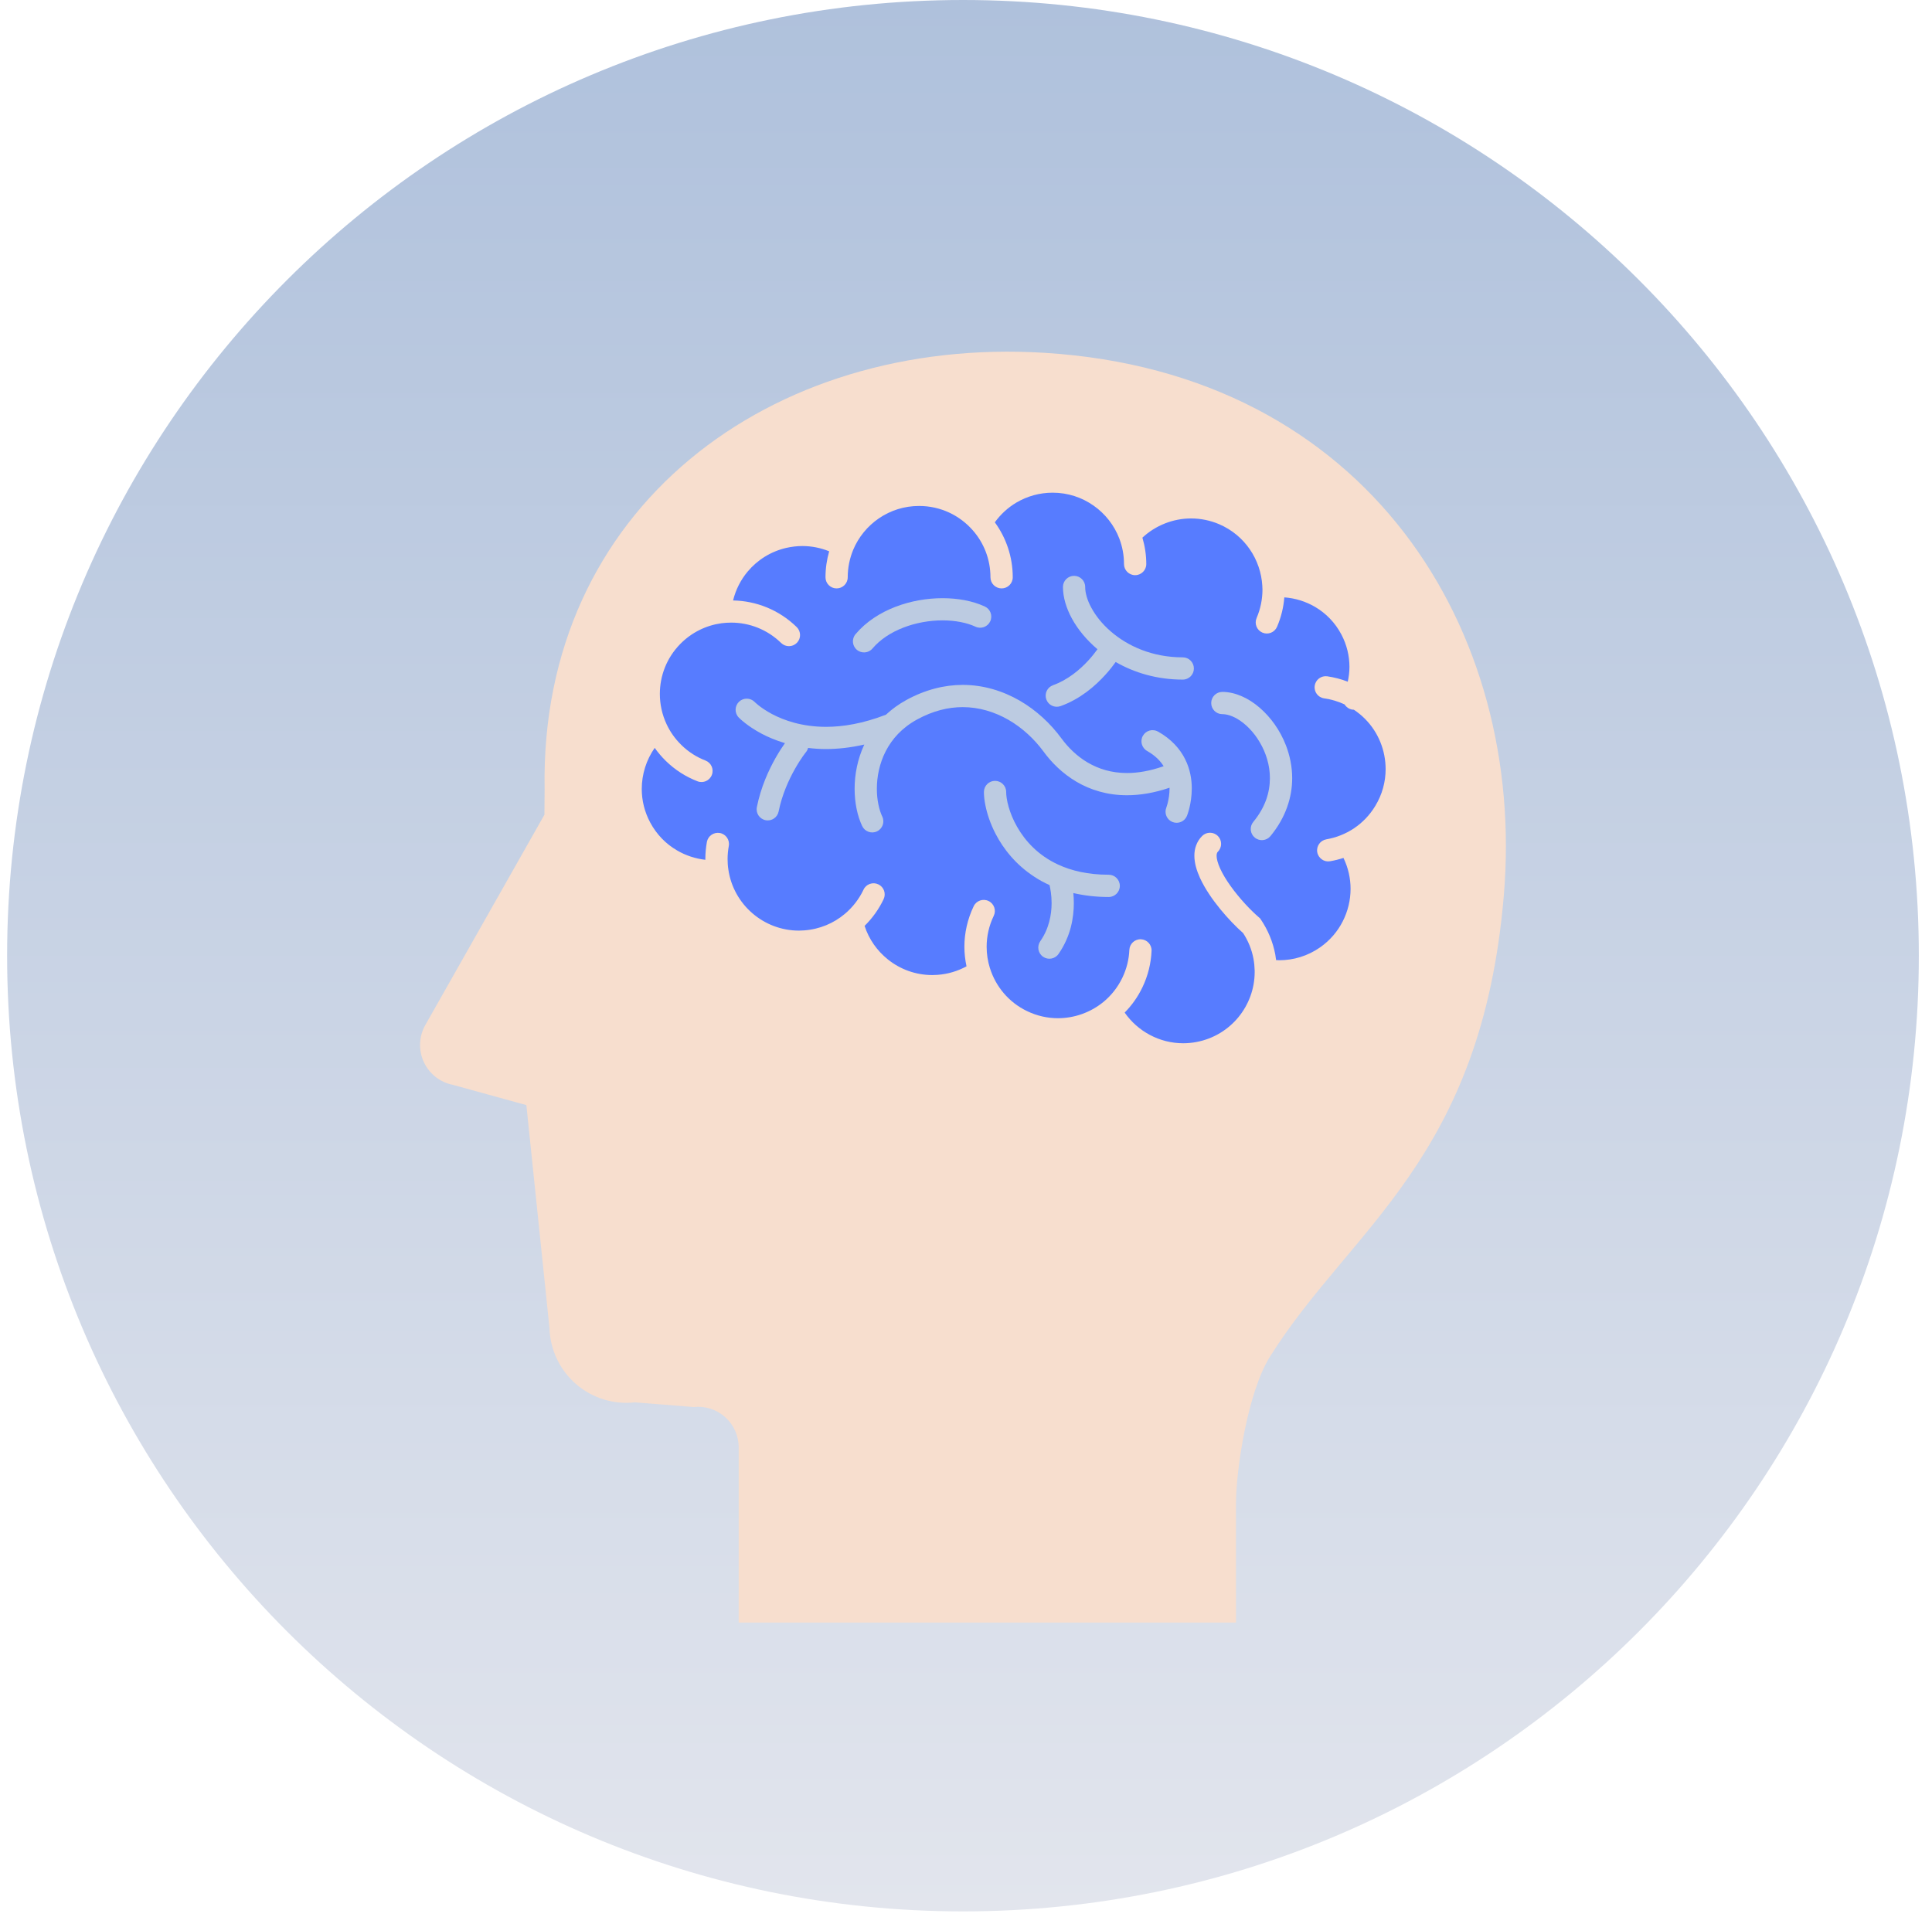
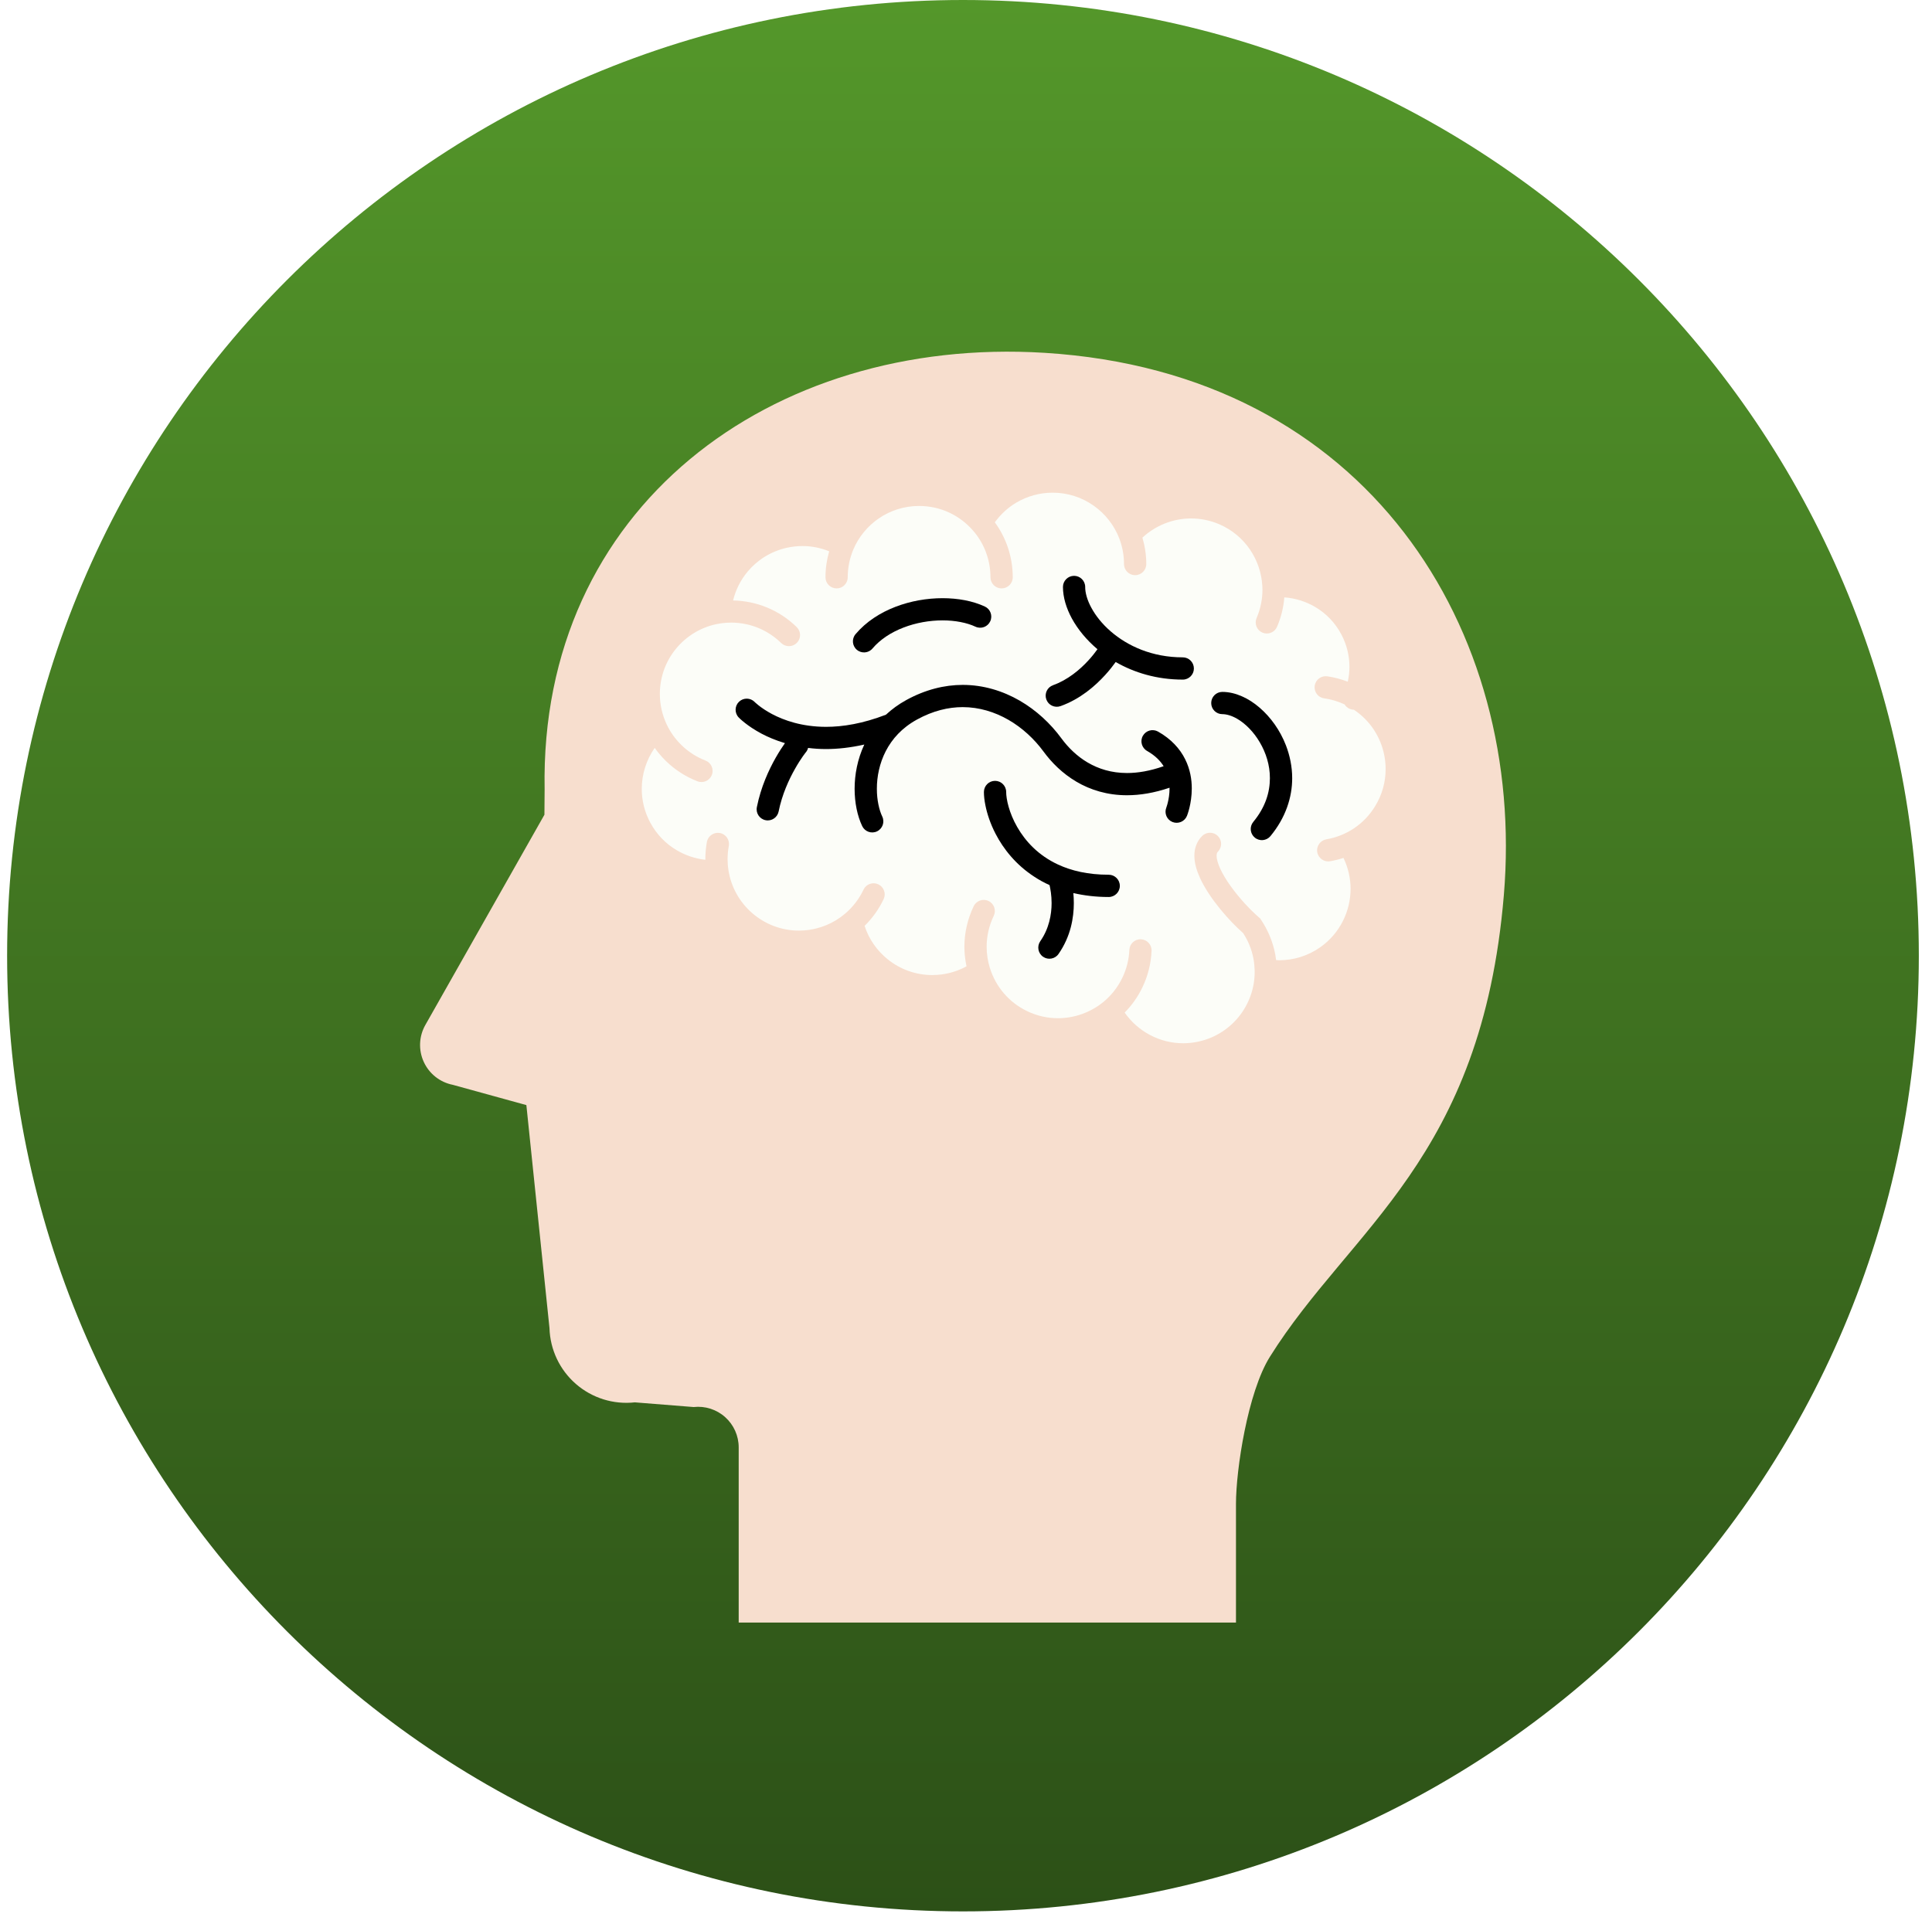
- <svg xmlns="http://www.w3.org/2000/svg" width="127" height="126" viewBox="0 0 127 126" fill="none">
+ <svg xmlns="http://www.w3.org/2000/svg" width="127px" height="126px" viewBox="0 0 127 126" fill="none" transform="rotate(0) scale(1, 1)">
  <circle cx="63.301" cy="62.833" r="62.833" fill="url(#paint0_linear_4741_2343)" />
-   <circle cx="66.319" cy="54.791" r="26.641" fill="#577CFF" />
-   <path d="M72.88 57.51C71.515 57.51 70.427 57.247 69.554 56.842C68.246 56.236 67.399 55.303 66.866 54.372C66.6 53.909 66.416 53.448 66.301 53.043C66.185 52.639 66.14 52.283 66.141 52.071C66.141 51.665 65.814 51.338 65.409 51.338C65.005 51.338 64.678 51.665 64.678 52.071C64.678 52.334 64.71 52.624 64.775 52.943C64.887 53.503 65.097 54.148 65.442 54.815C65.956 55.809 66.775 56.855 67.999 57.647C68.306 57.85 68.635 58.031 68.992 58.192C69.049 58.435 69.128 58.861 69.127 59.378C69.127 59.752 69.085 60.168 68.972 60.597C68.859 61.025 68.676 61.46 68.38 61.885C68.153 62.219 68.234 62.673 68.567 62.903C68.898 63.132 69.353 63.051 69.583 62.718C69.983 62.142 70.237 61.542 70.387 60.971C70.536 60.399 70.588 59.854 70.588 59.378C70.588 59.14 70.575 58.916 70.556 58.715C71.26 58.877 72.03 58.974 72.88 58.974C73.284 58.974 73.612 58.646 73.612 58.242C73.612 57.838 73.284 57.51 72.88 57.51Z" fill="#BCCBE1" />
-   <path d="M76.123 48.098C75.771 47.902 75.327 48.023 75.127 48.376C74.928 48.726 75.053 49.172 75.405 49.372C75.944 49.681 76.272 50.022 76.492 50.375C75.59 50.691 74.793 50.823 74.085 50.823C73.053 50.822 72.209 50.549 71.494 50.13C70.784 49.713 70.211 49.14 69.775 48.548C69.057 47.568 68.124 46.697 67.023 46.06C65.922 45.427 64.651 45.029 63.284 45.029C62.088 45.029 60.828 45.338 59.577 46.024C59.067 46.303 58.622 46.631 58.237 46.989C56.716 47.575 55.407 47.787 54.297 47.787C52.717 47.784 51.538 47.362 50.749 46.946C50.356 46.737 50.062 46.53 49.871 46.38C49.776 46.303 49.705 46.244 49.662 46.204L49.619 46.162L49.611 46.154C49.33 45.867 48.87 45.859 48.578 46.138C48.288 46.419 48.28 46.88 48.56 47.172C48.602 47.214 49.103 47.726 50.066 48.238C50.487 48.461 51.003 48.679 51.599 48.858C51.441 49.081 51.224 49.408 50.988 49.822C50.536 50.62 50.016 51.743 49.753 53.062C49.671 53.461 49.929 53.845 50.325 53.924C50.721 54.005 51.105 53.745 51.184 53.349C51.406 52.237 51.862 51.246 52.261 50.544C52.461 50.189 52.644 49.912 52.777 49.721C52.844 49.628 52.897 49.555 52.933 49.509C52.951 49.486 52.964 49.47 52.972 49.459L52.983 49.449L52.984 49.446C53.05 49.364 53.094 49.271 53.12 49.172C53.491 49.22 53.882 49.247 54.297 49.247C55.065 49.247 55.908 49.156 56.815 48.951C56.363 49.919 56.179 50.931 56.178 51.857C56.18 52.788 56.358 53.637 56.676 54.311C56.849 54.675 57.285 54.832 57.649 54.659C58.013 54.485 58.17 54.05 57.996 53.685C57.794 53.264 57.638 52.595 57.641 51.857C57.639 51.059 57.814 50.184 58.226 49.383C58.641 48.583 59.282 47.854 60.28 47.306C61.331 46.729 62.338 46.492 63.284 46.49C64.365 46.492 65.382 46.804 66.292 47.327C67.2 47.85 67.992 48.588 68.596 49.411C69.127 50.137 69.839 50.851 70.753 51.391C71.666 51.931 72.788 52.286 74.085 52.284C74.943 52.284 75.874 52.131 76.879 51.79L76.88 51.841C76.88 52.199 76.824 52.525 76.768 52.756C76.742 52.869 76.713 52.962 76.693 53.019C76.684 53.049 76.677 53.071 76.672 53.084L76.668 53.095V53.096C76.52 53.47 76.7 53.893 77.075 54.044C77.45 54.193 77.876 54.01 78.026 53.637C78.046 53.585 78.338 52.853 78.342 51.841C78.342 51.261 78.241 50.579 77.901 49.907C77.566 49.231 76.987 48.585 76.123 48.098Z" fill="#BCCBE1" />
-   <path d="M57.354 42.635C57.858 42.041 58.573 41.574 59.388 41.261C60.203 40.944 61.11 40.787 61.961 40.787C62.788 40.787 63.56 40.939 64.124 41.203C64.493 41.373 64.927 41.212 65.094 40.846C65.263 40.48 65.104 40.044 64.739 39.877C63.922 39.499 62.961 39.33 61.961 39.328C60.933 39.328 59.862 39.512 58.861 39.896C57.865 40.28 56.939 40.867 56.241 41.692C55.978 41.999 56.017 42.46 56.324 42.72C56.633 42.983 57.096 42.943 57.354 42.635Z" fill="#BCCBE1" />
-   <path d="M68.652 23.196C50.632 22.087 35.457 33.423 35.801 51.893L35.788 53.565L27.959 67.39C27.537 68.135 27.499 69.039 27.857 69.817C28.214 70.596 28.922 71.156 29.763 71.322L34.601 72.656L36.12 87.316C36.161 88.729 36.789 90.061 37.855 90.988C38.921 91.917 40.328 92.356 41.732 92.199L45.595 92.507C46.349 92.423 47.104 92.664 47.669 93.171C48.234 93.676 48.558 94.399 48.558 95.158V106.678H81.247C81.247 106.678 81.247 101.092 81.247 98.864C81.247 96.634 82.017 91.539 83.475 89.205C88.775 80.732 97.401 76.224 98.856 58.848C100.313 41.47 89.941 24.507 68.652 23.196ZM90.4 52.994C89.667 54.205 88.482 54.959 87.188 55.182C86.791 55.252 86.522 55.628 86.589 56.027C86.66 56.424 87.038 56.694 87.435 56.623C87.732 56.572 88.024 56.498 88.313 56.405C88.624 57.051 88.78 57.745 88.78 58.436C88.78 59.174 88.604 59.907 88.267 60.57C87.932 61.232 87.435 61.822 86.783 62.281C85.962 62.856 85.029 63.13 84.103 63.132C84.029 63.132 83.957 63.124 83.884 63.122C83.868 63 83.853 62.879 83.832 62.76V62.758C83.672 61.911 83.341 61.136 82.888 60.462L82.833 60.38L82.758 60.315C82.205 59.84 81.471 59.062 80.904 58.268C80.618 57.872 80.376 57.471 80.212 57.114C80.046 56.755 79.97 56.444 79.973 56.26C79.973 56.178 79.985 56.121 80.001 56.084C80.014 56.048 80.028 56.026 80.056 55.997C80.341 55.713 80.341 55.249 80.056 54.962C79.77 54.678 79.308 54.678 79.024 54.962C78.844 55.139 78.709 55.353 78.628 55.581C78.543 55.803 78.512 56.035 78.512 56.26C78.515 56.766 78.668 57.246 78.882 57.722C79.209 58.432 79.695 59.137 80.222 59.781C80.718 60.385 81.243 60.929 81.715 61.345C82.041 61.843 82.279 62.407 82.396 63.028C82.444 63.29 82.469 63.55 82.475 63.799V63.804C82.475 63.836 82.476 63.869 82.476 63.903C82.476 65.007 82.083 66.053 81.407 66.876C80.731 67.697 79.779 68.294 78.65 68.507C78.356 68.563 78.064 68.59 77.776 68.59C76.226 68.591 74.792 67.811 73.93 66.573C74.395 66.102 74.791 65.551 75.091 64.924V64.925C75.466 64.15 75.663 63.329 75.698 62.515C75.716 62.113 75.404 61.772 75.002 61.754C74.596 61.736 74.256 62.05 74.238 62.452C74.212 63.072 74.062 63.694 73.776 64.287L73.775 64.29C73.467 64.925 73.04 65.457 72.53 65.877L72.528 65.878C71.687 66.564 70.628 66.943 69.545 66.943C68.863 66.943 68.17 66.794 67.512 66.475C66.295 65.89 65.449 64.847 65.075 63.654H65.073C64.931 63.201 64.857 62.725 64.857 62.247C64.857 61.564 65.006 60.871 65.324 60.212C65.5 59.848 65.346 59.411 64.982 59.237C64.62 59.062 64.183 59.213 64.007 59.577C63.594 60.436 63.394 61.35 63.394 62.247C63.394 62.682 63.445 63.112 63.534 63.532C62.963 63.843 62.32 64.043 61.625 64.093H61.623C61.509 64.101 61.398 64.106 61.285 64.106C60.187 64.106 59.171 63.725 58.365 63.079C57.661 62.515 57.121 61.757 56.834 60.873C57.347 60.368 57.773 59.773 58.086 59.114C58.258 58.748 58.102 58.314 57.737 58.142C57.373 57.969 56.934 58.124 56.764 58.491C56.475 59.103 56.054 59.647 55.54 60.08C54.807 60.699 53.883 61.096 52.855 61.17H52.854C52.739 61.178 52.628 61.184 52.517 61.184C50.197 61.184 48.216 59.469 47.88 57.177L47.879 57.17V57.166C47.86 57.056 47.848 56.942 47.84 56.824C47.832 56.712 47.828 56.597 47.828 56.484C47.828 56.19 47.856 55.899 47.908 55.618C47.98 55.221 47.718 54.84 47.321 54.766C46.926 54.695 46.543 54.954 46.468 55.351C46.402 55.719 46.366 56.097 46.366 56.484L46.367 56.528C45.71 56.454 45.072 56.244 44.502 55.909C43.779 55.488 43.166 54.87 42.742 54.078C42.364 53.371 42.186 52.618 42.186 51.871C42.186 50.907 42.485 49.961 43.037 49.17C43.25 49.471 43.491 49.754 43.76 50.02C44.378 50.626 45.092 51.074 45.848 51.366C46.225 51.514 46.647 51.326 46.793 50.948C46.941 50.572 46.751 50.149 46.377 50.003C45.798 49.78 45.256 49.439 44.786 48.977V48.976C44.37 48.57 44.048 48.108 43.818 47.613C43.523 46.985 43.375 46.302 43.375 45.624C43.376 44.434 43.819 43.256 44.713 42.343C45.474 41.567 46.433 41.113 47.428 40.975H47.429H47.431C47.644 40.948 47.856 40.934 48.068 40.934C49.255 40.935 50.434 41.382 51.35 42.275C51.639 42.555 52.1 42.553 52.384 42.263C52.666 41.975 52.66 41.514 52.373 41.23C51.208 40.089 49.699 39.505 48.189 39.478C48.359 38.779 48.687 38.128 49.146 37.58C49.783 36.821 50.655 36.259 51.696 36.019C52.051 35.94 52.4 35.9 52.747 35.9C53.359 35.9 53.956 36.023 54.506 36.246C54.35 36.791 54.264 37.363 54.264 37.956C54.264 38.359 54.591 38.685 54.995 38.685C55.398 38.685 55.725 38.359 55.725 37.956C55.725 37.317 55.855 36.707 56.083 36.152C56.436 35.304 57.034 34.582 57.784 34.072C58.537 33.561 59.438 33.265 60.416 33.265C61.826 33.265 63.084 33.881 63.946 34.865C64.672 35.69 65.108 36.77 65.108 37.956C65.108 38.359 65.437 38.685 65.84 38.685C66.244 38.685 66.573 38.359 66.573 37.956C66.573 36.606 66.135 35.353 65.395 34.34C65.774 33.816 66.256 33.371 66.814 33.041C67.512 32.63 68.325 32.392 69.196 32.392C70.2 32.392 71.122 32.705 71.883 33.239C72.647 33.773 73.243 34.531 73.58 35.41H73.579C73.778 35.932 73.886 36.493 73.886 37.085C73.886 37.488 74.215 37.815 74.618 37.815C75.021 37.815 75.351 37.488 75.351 37.085C75.351 36.481 75.258 35.9 75.096 35.348C75.963 34.543 77.111 34.086 78.296 34.086C78.915 34.086 79.543 34.209 80.15 34.468C80.996 34.834 81.675 35.413 82.159 36.119C82.644 36.826 82.928 37.656 82.978 38.515C82.984 38.603 82.988 38.691 82.988 38.779C82.985 39.4 82.863 40.025 82.603 40.633C82.443 41.004 82.615 41.433 82.985 41.592C83.357 41.751 83.785 41.581 83.946 41.21C84.217 40.579 84.373 39.928 84.425 39.275C85.142 39.326 85.84 39.543 86.458 39.908C87.162 40.324 87.765 40.934 88.176 41.715C88.536 42.398 88.705 43.124 88.706 43.844C88.706 44.173 88.666 44.499 88.595 44.819C88.157 44.647 87.701 44.531 87.246 44.464C86.849 44.409 86.477 44.688 86.423 45.088C86.365 45.489 86.644 45.858 87.042 45.913C87.502 45.978 87.955 46.11 88.387 46.314C88.462 46.439 88.578 46.542 88.722 46.605C88.811 46.644 88.906 46.663 88.999 46.663C89.269 46.843 89.514 47.046 89.734 47.267L89.735 47.269C90.613 48.153 91.084 49.347 91.084 50.567C91.084 51.395 90.865 52.233 90.4 52.994Z" fill="#F7DECE" />
-   <path d="M82.806 46.531C82.444 46.218 82.054 45.961 81.642 45.782C81.229 45.599 80.794 45.49 80.349 45.49C79.945 45.49 79.619 45.818 79.619 46.222C79.619 46.626 79.945 46.952 80.349 46.952C80.618 46.952 80.956 47.045 81.316 47.252C81.852 47.559 82.409 48.112 82.811 48.802C83.22 49.493 83.48 50.313 83.477 51.163C83.475 52.096 83.181 53.071 82.383 54.039C82.128 54.349 82.171 54.811 82.482 55.067C82.794 55.326 83.256 55.28 83.512 54.972C84.515 53.759 84.943 52.417 84.942 51.163C84.942 50.401 84.786 49.67 84.531 49.005C84.144 48.007 83.53 47.156 82.806 46.531Z" fill="#C0CDE2" />
-   <path d="M77.75 43.218C75.741 43.218 74.128 42.477 73.011 41.509C72.453 41.026 72.026 40.486 71.746 39.968C71.461 39.451 71.332 38.959 71.335 38.59C71.335 38.187 71.007 37.859 70.605 37.859C70.2 37.859 69.873 38.187 69.873 38.59C69.876 39.276 70.09 39.982 70.461 40.666C70.852 41.38 71.421 42.074 72.142 42.684C71.997 42.885 71.797 43.148 71.539 43.426C70.983 44.034 70.18 44.707 69.22 45.049C68.843 45.183 68.643 45.601 68.779 45.982C68.914 46.363 69.331 46.559 69.713 46.425C71.014 45.958 71.986 45.105 72.648 44.379C72.942 44.057 73.17 43.76 73.34 43.524C74.549 44.221 76.043 44.681 77.75 44.681C78.154 44.681 78.48 44.354 78.48 43.951C78.48 43.547 78.154 43.218 77.75 43.218Z" fill="#BCCBE1" />
+   <circle cx="66.319" cy="54.791" r="26.641" fill="#fcfdf8" />
+   <path d="M72.88 57.51C71.515 57.51 70.427 57.247 69.554 56.842C68.246 56.236 67.399 55.303 66.866 54.372C66.6 53.909 66.416 53.448 66.301 53.043C66.185 52.639 66.14 52.283 66.141 52.071C66.141 51.665 65.814 51.338 65.409 51.338C65.005 51.338 64.678 51.665 64.678 52.071C64.678 52.334 64.71 52.624 64.775 52.943C64.887 53.503 65.097 54.148 65.442 54.815C65.956 55.809 66.775 56.855 67.999 57.647C68.306 57.85 68.635 58.031 68.992 58.192C69.049 58.435 69.128 58.861 69.127 59.378C69.127 59.752 69.085 60.168 68.972 60.597C68.859 61.025 68.676 61.46 68.38 61.885C68.153 62.219 68.234 62.673 68.567 62.903C68.898 63.132 69.353 63.051 69.583 62.718C69.983 62.142 70.237 61.542 70.387 60.971C70.536 60.399 70.588 59.854 70.588 59.378C70.588 59.14 70.575 58.916 70.556 58.715C71.26 58.877 72.03 58.974 72.88 58.974C73.284 58.974 73.612 58.646 73.612 58.242C73.612 57.838 73.284 57.51 72.88 57.51Z" fill="#000000" />
+   <path d="M76.123 48.098C75.771 47.902 75.327 48.023 75.127 48.376C74.928 48.726 75.053 49.172 75.405 49.372C75.944 49.681 76.272 50.022 76.492 50.375C75.59 50.691 74.793 50.823 74.085 50.823C73.053 50.822 72.209 50.549 71.494 50.13C70.784 49.713 70.211 49.14 69.775 48.548C69.057 47.568 68.124 46.697 67.023 46.06C65.922 45.427 64.651 45.029 63.284 45.029C62.088 45.029 60.828 45.338 59.577 46.024C59.067 46.303 58.622 46.631 58.237 46.989C56.716 47.575 55.407 47.787 54.297 47.787C52.717 47.784 51.538 47.362 50.749 46.946C50.356 46.737 50.062 46.53 49.871 46.38C49.776 46.303 49.705 46.244 49.662 46.204L49.619 46.162L49.611 46.154C49.33 45.867 48.87 45.859 48.578 46.138C48.288 46.419 48.28 46.88 48.56 47.172C48.602 47.214 49.103 47.726 50.066 48.238C50.487 48.461 51.003 48.679 51.599 48.858C51.441 49.081 51.224 49.408 50.988 49.822C50.536 50.62 50.016 51.743 49.753 53.062C49.671 53.461 49.929 53.845 50.325 53.924C50.721 54.005 51.105 53.745 51.184 53.349C51.406 52.237 51.862 51.246 52.261 50.544C52.461 50.189 52.644 49.912 52.777 49.721C52.844 49.628 52.897 49.555 52.933 49.509C52.951 49.486 52.964 49.47 52.972 49.459L52.983 49.449L52.984 49.446C53.05 49.364 53.094 49.271 53.12 49.172C53.491 49.22 53.882 49.247 54.297 49.247C55.065 49.247 55.908 49.156 56.815 48.951C56.363 49.919 56.179 50.931 56.178 51.857C56.18 52.788 56.358 53.637 56.676 54.311C56.849 54.675 57.285 54.832 57.649 54.659C58.013 54.485 58.17 54.05 57.996 53.685C57.794 53.264 57.638 52.595 57.641 51.857C57.639 51.059 57.814 50.184 58.226 49.383C58.641 48.583 59.282 47.854 60.28 47.306C61.331 46.729 62.338 46.492 63.284 46.49C64.365 46.492 65.382 46.804 66.292 47.327C67.2 47.85 67.992 48.588 68.596 49.411C69.127 50.137 69.839 50.851 70.753 51.391C71.666 51.931 72.788 52.286 74.085 52.284C74.943 52.284 75.874 52.131 76.879 51.79L76.88 51.841C76.88 52.199 76.824 52.525 76.768 52.756C76.742 52.869 76.713 52.962 76.693 53.019C76.684 53.049 76.677 53.071 76.672 53.084L76.668 53.095V53.096C76.52 53.47 76.7 53.893 77.075 54.044C77.45 54.193 77.876 54.01 78.026 53.637C78.046 53.585 78.338 52.853 78.342 51.841C78.342 51.261 78.241 50.579 77.901 49.907C77.566 49.231 76.987 48.585 76.123 48.098Z" fill="#000000" />
+   <path d="M57.354 42.635C57.858 42.041 58.573 41.574 59.388 41.261C60.203 40.944 61.11 40.787 61.961 40.787C62.788 40.787 63.56 40.939 64.124 41.203C64.493 41.373 64.927 41.212 65.094 40.846C65.263 40.48 65.104 40.044 64.739 39.877C63.922 39.499 62.961 39.33 61.961 39.328C60.933 39.328 59.862 39.512 58.861 39.896C57.865 40.28 56.939 40.867 56.241 41.692C55.978 41.999 56.017 42.46 56.324 42.72C56.633 42.983 57.096 42.943 57.354 42.635Z" fill="#000000" />
+   <path d="M68.652 23.196C50.632 22.087 35.457 33.423 35.801 51.893L35.788 53.565L27.959 67.39C27.537 68.135 27.499 69.039 27.857 69.817C28.214 70.596 28.922 71.156 29.763 71.322L34.601 72.656L36.12 87.316C36.161 88.729 36.789 90.061 37.855 90.988C38.921 91.917 40.328 92.356 41.732 92.199L45.595 92.507C46.349 92.423 47.104 92.664 47.669 93.171C48.234 93.676 48.558 94.399 48.558 95.158V106.678H81.247C81.247 106.678 81.247 101.092 81.247 98.864C81.247 96.634 82.017 91.539 83.475 89.205C88.775 80.732 97.401 76.224 98.856 58.848C100.313 41.47 89.941 24.507 68.652 23.196ZM90.4 52.994C89.667 54.205 88.482 54.959 87.188 55.182C86.791 55.252 86.522 55.628 86.589 56.027C86.66 56.424 87.038 56.694 87.435 56.623C87.732 56.572 88.024 56.498 88.313 56.405C88.624 57.051 88.78 57.745 88.78 58.436C88.78 59.174 88.604 59.907 88.267 60.57C87.932 61.232 87.435 61.822 86.783 62.281C85.962 62.856 85.029 63.13 84.103 63.132C84.029 63.132 83.957 63.124 83.884 63.122C83.868 63 83.853 62.879 83.832 62.76V62.758C83.672 61.911 83.341 61.136 82.888 60.462L82.833 60.38L82.758 60.315C82.205 59.84 81.471 59.062 80.904 58.268C80.618 57.872 80.376 57.471 80.212 57.114C80.046 56.755 79.97 56.444 79.973 56.26C79.973 56.178 79.985 56.121 80.001 56.084C80.014 56.048 80.028 56.026 80.056 55.997C80.341 55.713 80.341 55.249 80.056 54.962C79.77 54.678 79.308 54.678 79.024 54.962C78.844 55.139 78.709 55.353 78.628 55.581C78.543 55.803 78.512 56.035 78.512 56.26C78.515 56.766 78.668 57.246 78.882 57.722C79.209 58.432 79.695 59.137 80.222 59.781C80.718 60.385 81.243 60.929 81.715 61.345C82.041 61.843 82.279 62.407 82.396 63.028C82.444 63.29 82.469 63.55 82.475 63.799V63.804C82.475 63.836 82.476 63.869 82.476 63.903C82.476 65.007 82.083 66.053 81.407 66.876C80.731 67.697 79.779 68.294 78.65 68.507C78.356 68.563 78.064 68.59 77.776 68.59C76.226 68.591 74.792 67.811 73.93 66.573C74.395 66.102 74.791 65.551 75.091 64.924V64.925C75.466 64.15 75.663 63.329 75.698 62.515C75.716 62.113 75.404 61.772 75.002 61.754C74.596 61.736 74.256 62.05 74.238 62.452C74.212 63.072 74.062 63.694 73.776 64.287L73.775 64.29C73.467 64.925 73.04 65.457 72.53 65.877L72.528 65.878C71.687 66.564 70.628 66.943 69.545 66.943C68.863 66.943 68.17 66.794 67.512 66.475C66.295 65.89 65.449 64.847 65.075 63.654H65.073C64.931 63.201 64.857 62.725 64.857 62.247C64.857 61.564 65.006 60.871 65.324 60.212C65.5 59.848 65.346 59.411 64.982 59.237C64.62 59.062 64.183 59.213 64.007 59.577C63.594 60.436 63.394 61.35 63.394 62.247C63.394 62.682 63.445 63.112 63.534 63.532C62.963 63.843 62.32 64.043 61.625 64.093H61.623C61.509 64.101 61.398 64.106 61.285 64.106C60.187 64.106 59.171 63.725 58.365 63.079C57.661 62.515 57.121 61.757 56.834 60.873C57.347 60.368 57.773 59.773 58.086 59.114C58.258 58.748 58.102 58.314 57.737 58.142C57.373 57.969 56.934 58.124 56.764 58.491C56.475 59.103 56.054 59.647 55.54 60.08C54.807 60.699 53.883 61.096 52.855 61.17H52.854C52.739 61.178 52.628 61.184 52.517 61.184C50.197 61.184 48.216 59.469 47.88 57.177L47.879 57.17V57.166C47.86 57.056 47.848 56.942 47.84 56.824C47.832 56.712 47.828 56.597 47.828 56.484C47.828 56.19 47.856 55.899 47.908 55.618C47.98 55.221 47.718 54.84 47.321 54.766C46.926 54.695 46.543 54.954 46.468 55.351C46.402 55.719 46.366 56.097 46.366 56.484L46.367 56.528C45.71 56.454 45.072 56.244 44.502 55.909C43.779 55.488 43.166 54.87 42.742 54.078C42.364 53.371 42.186 52.618 42.186 51.871C42.186 50.907 42.485 49.961 43.037 49.17C43.25 49.471 43.491 49.754 43.76 50.02C44.378 50.626 45.092 51.074 45.848 51.366C46.225 51.514 46.647 51.326 46.793 50.948C46.941 50.572 46.751 50.149 46.377 50.003C45.798 49.78 45.256 49.439 44.786 48.977V48.976C44.37 48.57 44.048 48.108 43.818 47.613C43.523 46.985 43.375 46.302 43.375 45.624C43.376 44.434 43.819 43.256 44.713 42.343C45.474 41.567 46.433 41.113 47.428 40.975H47.429H47.431C47.644 40.948 47.856 40.934 48.068 40.934C49.255 40.935 50.434 41.382 51.35 42.275C51.639 42.555 52.1 42.553 52.384 42.263C52.666 41.975 52.66 41.514 52.373 41.23C51.208 40.089 49.699 39.505 48.189 39.478C48.359 38.779 48.687 38.128 49.146 37.58C49.783 36.821 50.655 36.259 51.696 36.019C52.051 35.94 52.4 35.9 52.747 35.9C53.359 35.9 53.956 36.023 54.506 36.246C54.35 36.791 54.264 37.363 54.264 37.956C54.264 38.359 54.591 38.685 54.995 38.685C55.398 38.685 55.725 38.359 55.725 37.956C55.725 37.317 55.855 36.707 56.083 36.152C56.436 35.304 57.034 34.582 57.784 34.072C58.537 33.561 59.438 33.265 60.416 33.265C61.826 33.265 63.084 33.881 63.946 34.865C64.672 35.69 65.108 36.77 65.108 37.956C65.108 38.359 65.437 38.685 65.84 38.685C66.244 38.685 66.573 38.359 66.573 37.956C66.573 36.606 66.135 35.353 65.395 34.34C65.774 33.816 66.256 33.371 66.814 33.041C67.512 32.63 68.325 32.392 69.196 32.392C70.2 32.392 71.122 32.705 71.883 33.239C72.647 33.773 73.243 34.531 73.58 35.41H73.579C73.778 35.932 73.886 36.493 73.886 37.085C73.886 37.488 74.215 37.815 74.618 37.815C75.021 37.815 75.351 37.488 75.351 37.085C75.351 36.481 75.258 35.9 75.096 35.348C75.963 34.543 77.111 34.086 78.296 34.086C78.915 34.086 79.543 34.209 80.15 34.468C80.996 34.834 81.675 35.413 82.159 36.119C82.644 36.826 82.928 37.656 82.978 38.515C82.984 38.603 82.988 38.691 82.988 38.779C82.985 39.4 82.863 40.025 82.603 40.633C82.443 41.004 82.615 41.433 82.985 41.592C83.357 41.751 83.785 41.581 83.946 41.21C84.217 40.579 84.373 39.928 84.425 39.275C85.142 39.326 85.84 39.543 86.458 39.908C87.162 40.324 87.765 40.934 88.176 41.715C88.536 42.398 88.705 43.124 88.706 43.844C88.706 44.173 88.666 44.499 88.595 44.819C88.157 44.647 87.701 44.531 87.246 44.464C86.849 44.409 86.477 44.688 86.423 45.088C86.365 45.489 86.644 45.858 87.042 45.913C87.502 45.978 87.955 46.11 88.387 46.314C88.462 46.439 88.578 46.542 88.722 46.605C88.811 46.644 88.906 46.663 88.999 46.663C89.269 46.843 89.514 47.046 89.734 47.267L89.735 47.269C90.613 48.153 91.084 49.347 91.084 50.567C91.084 51.395 90.865 52.233 90.4 52.994Z" fill="#f7dece" />
+   <path d="M82.806 46.531C82.444 46.218 82.054 45.961 81.642 45.782C81.229 45.599 80.794 45.49 80.349 45.49C79.945 45.49 79.619 45.818 79.619 46.222C79.619 46.626 79.945 46.952 80.349 46.952C80.618 46.952 80.956 47.045 81.316 47.252C81.852 47.559 82.409 48.112 82.811 48.802C83.22 49.493 83.48 50.313 83.477 51.163C83.475 52.096 83.181 53.071 82.383 54.039C82.128 54.349 82.171 54.811 82.482 55.067C82.794 55.326 83.256 55.28 83.512 54.972C84.515 53.759 84.943 52.417 84.942 51.163C84.942 50.401 84.786 49.67 84.531 49.005C84.144 48.007 83.53 47.156 82.806 46.531Z" fill="#000000" />
+   <path d="M77.75 43.218C75.741 43.218 74.128 42.477 73.011 41.509C72.453 41.026 72.026 40.486 71.746 39.968C71.461 39.451 71.332 38.959 71.335 38.59C71.335 38.187 71.007 37.859 70.605 37.859C70.2 37.859 69.873 38.187 69.873 38.59C69.876 39.276 70.09 39.982 70.461 40.666C70.852 41.38 71.421 42.074 72.142 42.684C71.997 42.885 71.797 43.148 71.539 43.426C70.983 44.034 70.18 44.707 69.22 45.049C68.843 45.183 68.643 45.601 68.779 45.982C68.914 46.363 69.331 46.559 69.713 46.425C71.014 45.958 71.986 45.105 72.648 44.379C72.942 44.057 73.17 43.76 73.34 43.524C74.549 44.221 76.043 44.681 77.75 44.681C78.154 44.681 78.48 44.354 78.48 43.951C78.48 43.547 78.154 43.218 77.75 43.218Z" fill="#000000" />
  <defs>
    <linearGradient id="paint0_linear_4741_2343" x1="63.301" y1="0" x2="63.301" y2="125.665" gradientUnits="userSpaceOnUse">
-       <stop stop-color="#AFC1DC" />
-       <stop offset="1" stop-color="#E2E5ED" />
+       <stop stop-color="#54972a" data-originalstopcolor="#54972a" />
+       <stop offset="1" stop-color="#2c5017" data-originalstopcolor="#2c5017" />
    </linearGradient>
  </defs>
</svg>
